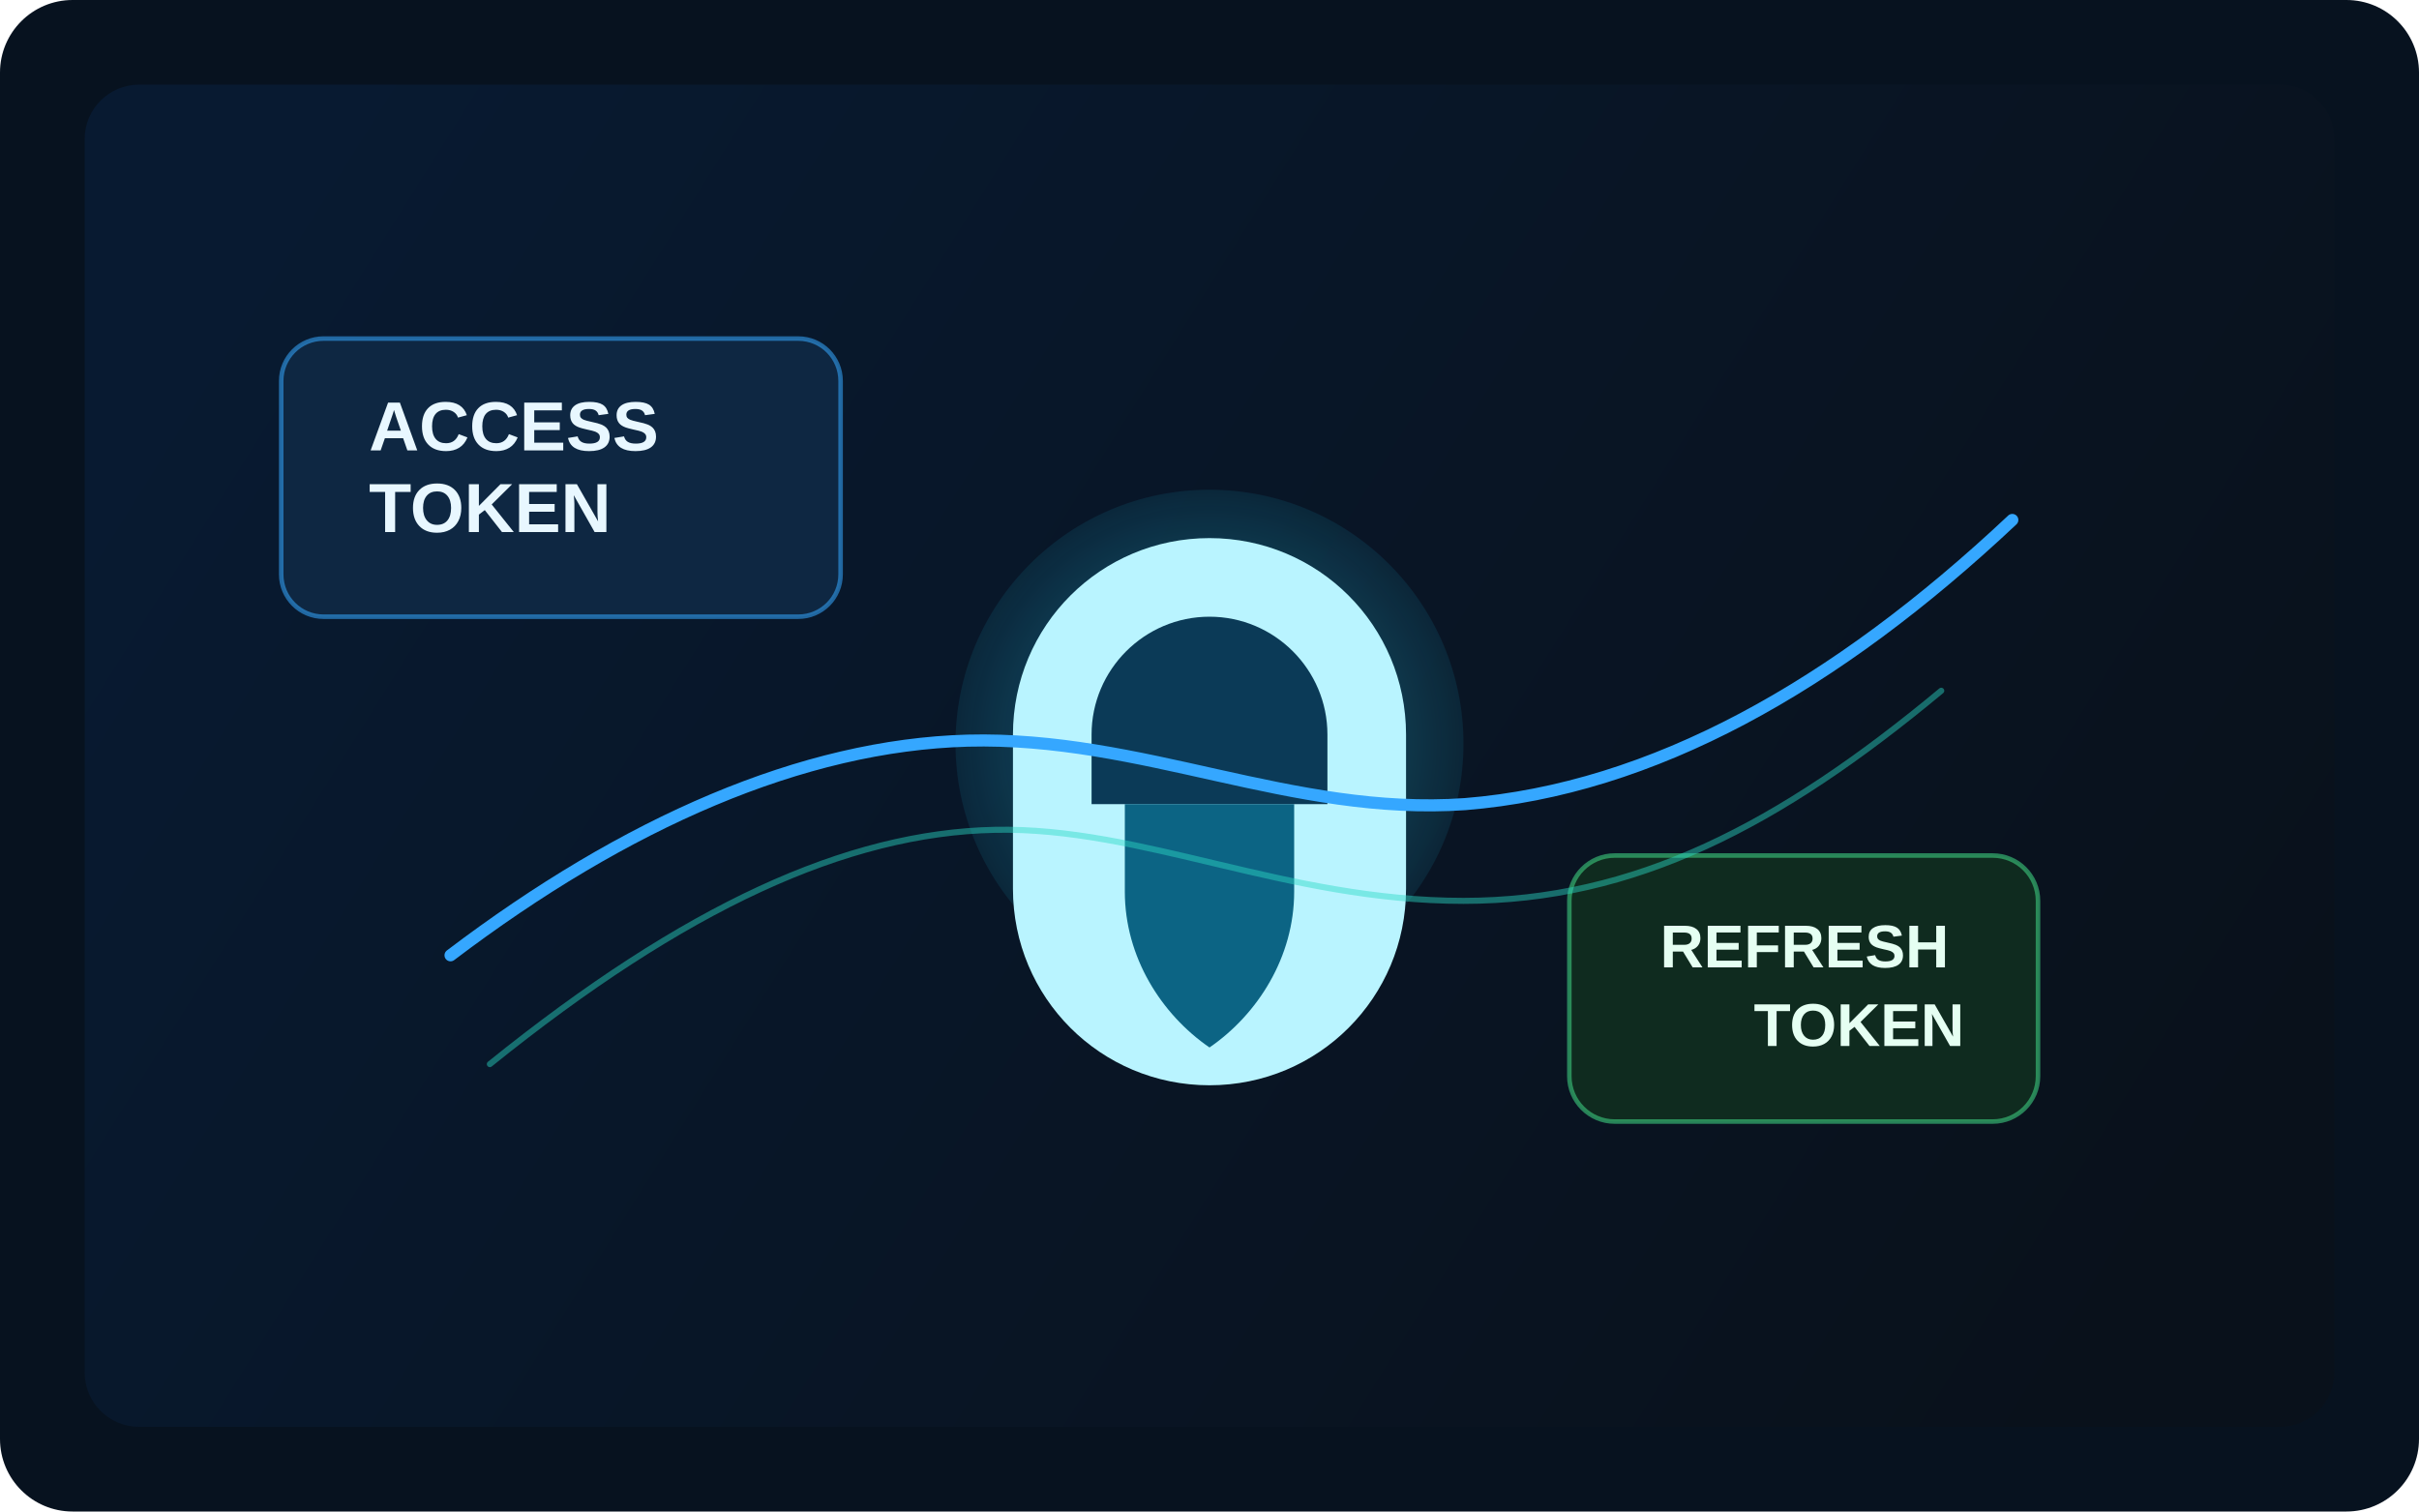
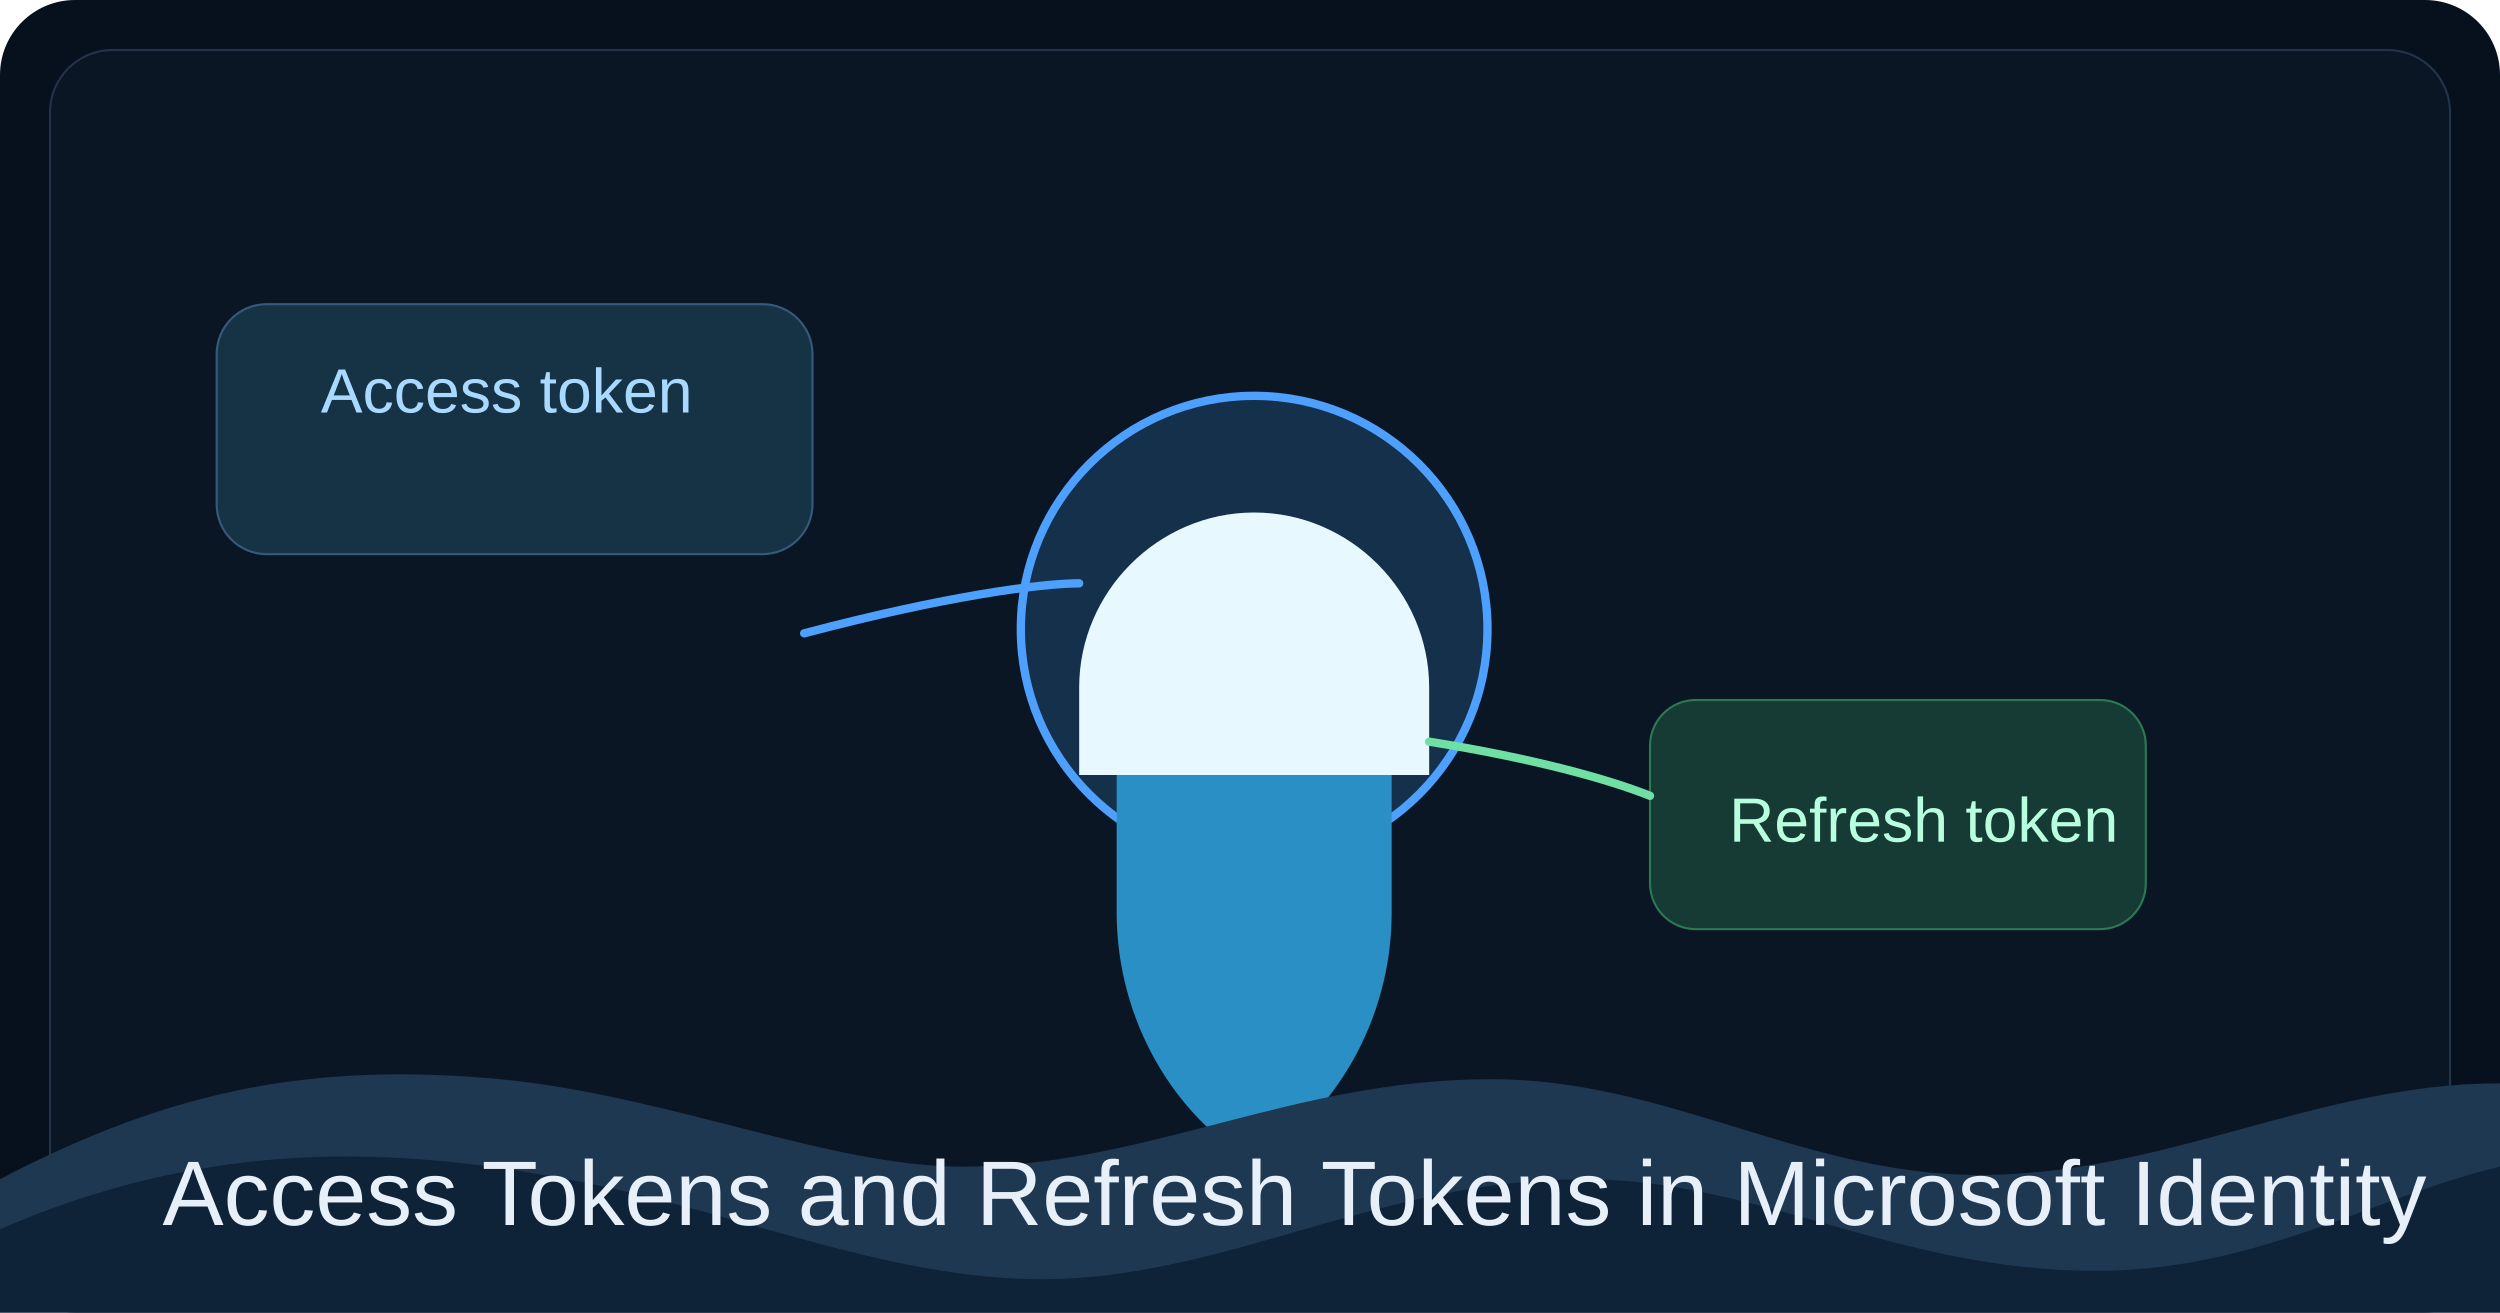
- <svg xmlns="http://www.w3.org/2000/svg" width="1600" height="1000" viewBox="0 0 1600 1000" fill="none">
-   <rect width="1600" height="1000" rx="48" fill="#07121F" />
-   <rect x="56" y="56" width="1488" height="888" rx="36" fill="url(#bg)" />
-   <rect x="186" y="224" width="370" height="184" rx="28" fill="#0E2742" stroke="#35A7FF" stroke-opacity=".55" stroke-width="3" />
-   <rect x="1038" y="566" width="310" height="176" rx="30" fill="#0F2B1F" stroke="#3CCB7F" stroke-opacity=".6" stroke-width="3" />
-   <circle cx="800" cy="492" r="168" fill="url(#glow)" />
-   <path d="M800 356C728 356 670 414 670 486V588C670 660 728 718 800 718C872 718 930 660 930 588V486C930 414 872 356 800 356Z" fill="#B9F4FF" />
-   <path d="M800 408C757 408 722 443 722 486V532H878V486C878 443 843 408 800 408Z" fill="#0B3A57" />
-   <path d="M744 532H856V590C856 633 832 671 800 693C768 671 744 633 744 590V532Z" fill="#0C6484" />
-   <path d="M298 632C414 544 531 493 640 490C756 487 854 540 969 532C1093 522 1214 454 1331 344" stroke="#35A7FF" stroke-width="8" stroke-linecap="round" />
-   <path d="M324 704C453 600 560 551 658 549C756 547 850 596 968 596C1081 596 1177 546 1284 457" stroke="#2BDAC7" stroke-opacity=".45" stroke-width="4" stroke-linecap="round" />
-   <text x="244" y="298" fill="#E8F7FF" font-family="Arial, sans-serif" font-size="46" font-weight="700">ACCESS</text>
-   <text x="244" y="352" fill="#E8F7FF" font-family="Arial, sans-serif" font-size="46" font-weight="700">TOKEN</text>
-   <text x="1098" y="640" fill="#E5FFF2" font-family="Arial, sans-serif" font-size="40" font-weight="700">REFRESH</text>
-   <text x="1160" y="692" fill="#E5FFF2" font-family="Arial, sans-serif" font-size="40" font-weight="700">TOKEN</text>
-   <defs>
-     <linearGradient id="bg" x1="181" y1="124" x2="1398" y2="888" gradientUnits="userSpaceOnUse">
-       <stop stop-color="#081A31" />
-       <stop offset="1" stop-color="#09111B" />
-     </linearGradient>
-     <radialGradient id="glow" cx="0" cy="0" r="1" gradientUnits="userSpaceOnUse" gradientTransform="translate(800 492) rotate(90) scale(210)">
-       <stop stop-color="#25D7FF" stop-opacity=".45" />
-       <stop offset="1" stop-color="#25D7FF" stop-opacity="0" />
-     </radialGradient>
-   </defs>
+ <svg xmlns="http://www.w3.org/2000/svg" width="1200" height="630" viewBox="0 0 1200 630" fill="none">
+   <rect width="1200" height="630" rx="36" fill="#07111E" />
+   <rect x="24" y="24" width="1152" height="582" rx="30" fill="#0B1624" stroke="#223449" />
+   <rect x="104" y="146" width="286" height="120" rx="24" fill="#163245" stroke="#355A7E" />
+   <text x="154" y="198" fill="#A9D9FF" font-family="Arial, sans-serif" font-size="30">Access token</text>
+   <rect x="792" y="336" width="238" height="110" rx="22" fill="#163A34" stroke="#2B7A53" />
+   <text x="830" y="404" fill="#B8FFE0" font-family="Arial, sans-serif" font-size="30">Refresh token</text>
+   <circle cx="602" cy="302" r="112" fill="#14304A" stroke="#4EA0FF" stroke-width="4" />
+   <path d="M602 246C556 246 518 284 518 330V372H686V330C686 284 648 246 602 246Z" fill="#E7F8FF" />
+   <path d="M536 372H668V438C668 490 640 536 602 558C564 536 536 490 536 438V372Z" fill="#2A8FC5" />
+   <path d="M386 304C454 286 500 280 518 280" stroke="#4EA0FF" stroke-width="4" stroke-linecap="round" />
+   <path d="M686 356C736 364 772 374 792 382" stroke="#6FDFA3" stroke-width="4" stroke-linecap="round" />
+   <path d="M0 566C84 522 152 510 240 518C322 526 398 560 462 560C550 560 620 518 716 518C800 518 866 564 950 564C1040 564 1112 520 1200 520V630H0V566Z" fill="#1E3852" />
+   <path d="M0 590C92 550 178 548 272 566C350 580 424 614 500 614C588 614 662 566 760 566C844 566 910 610 1006 610C1084 610 1140 574 1200 560V630H0V590Z" fill="#0F2338" />
+   <text x="78" y="588" fill="#E7F0F8" font-family="Arial, sans-serif" font-size="44">Access Tokens and Refresh Tokens in Microsoft Identity</text>
</svg>
